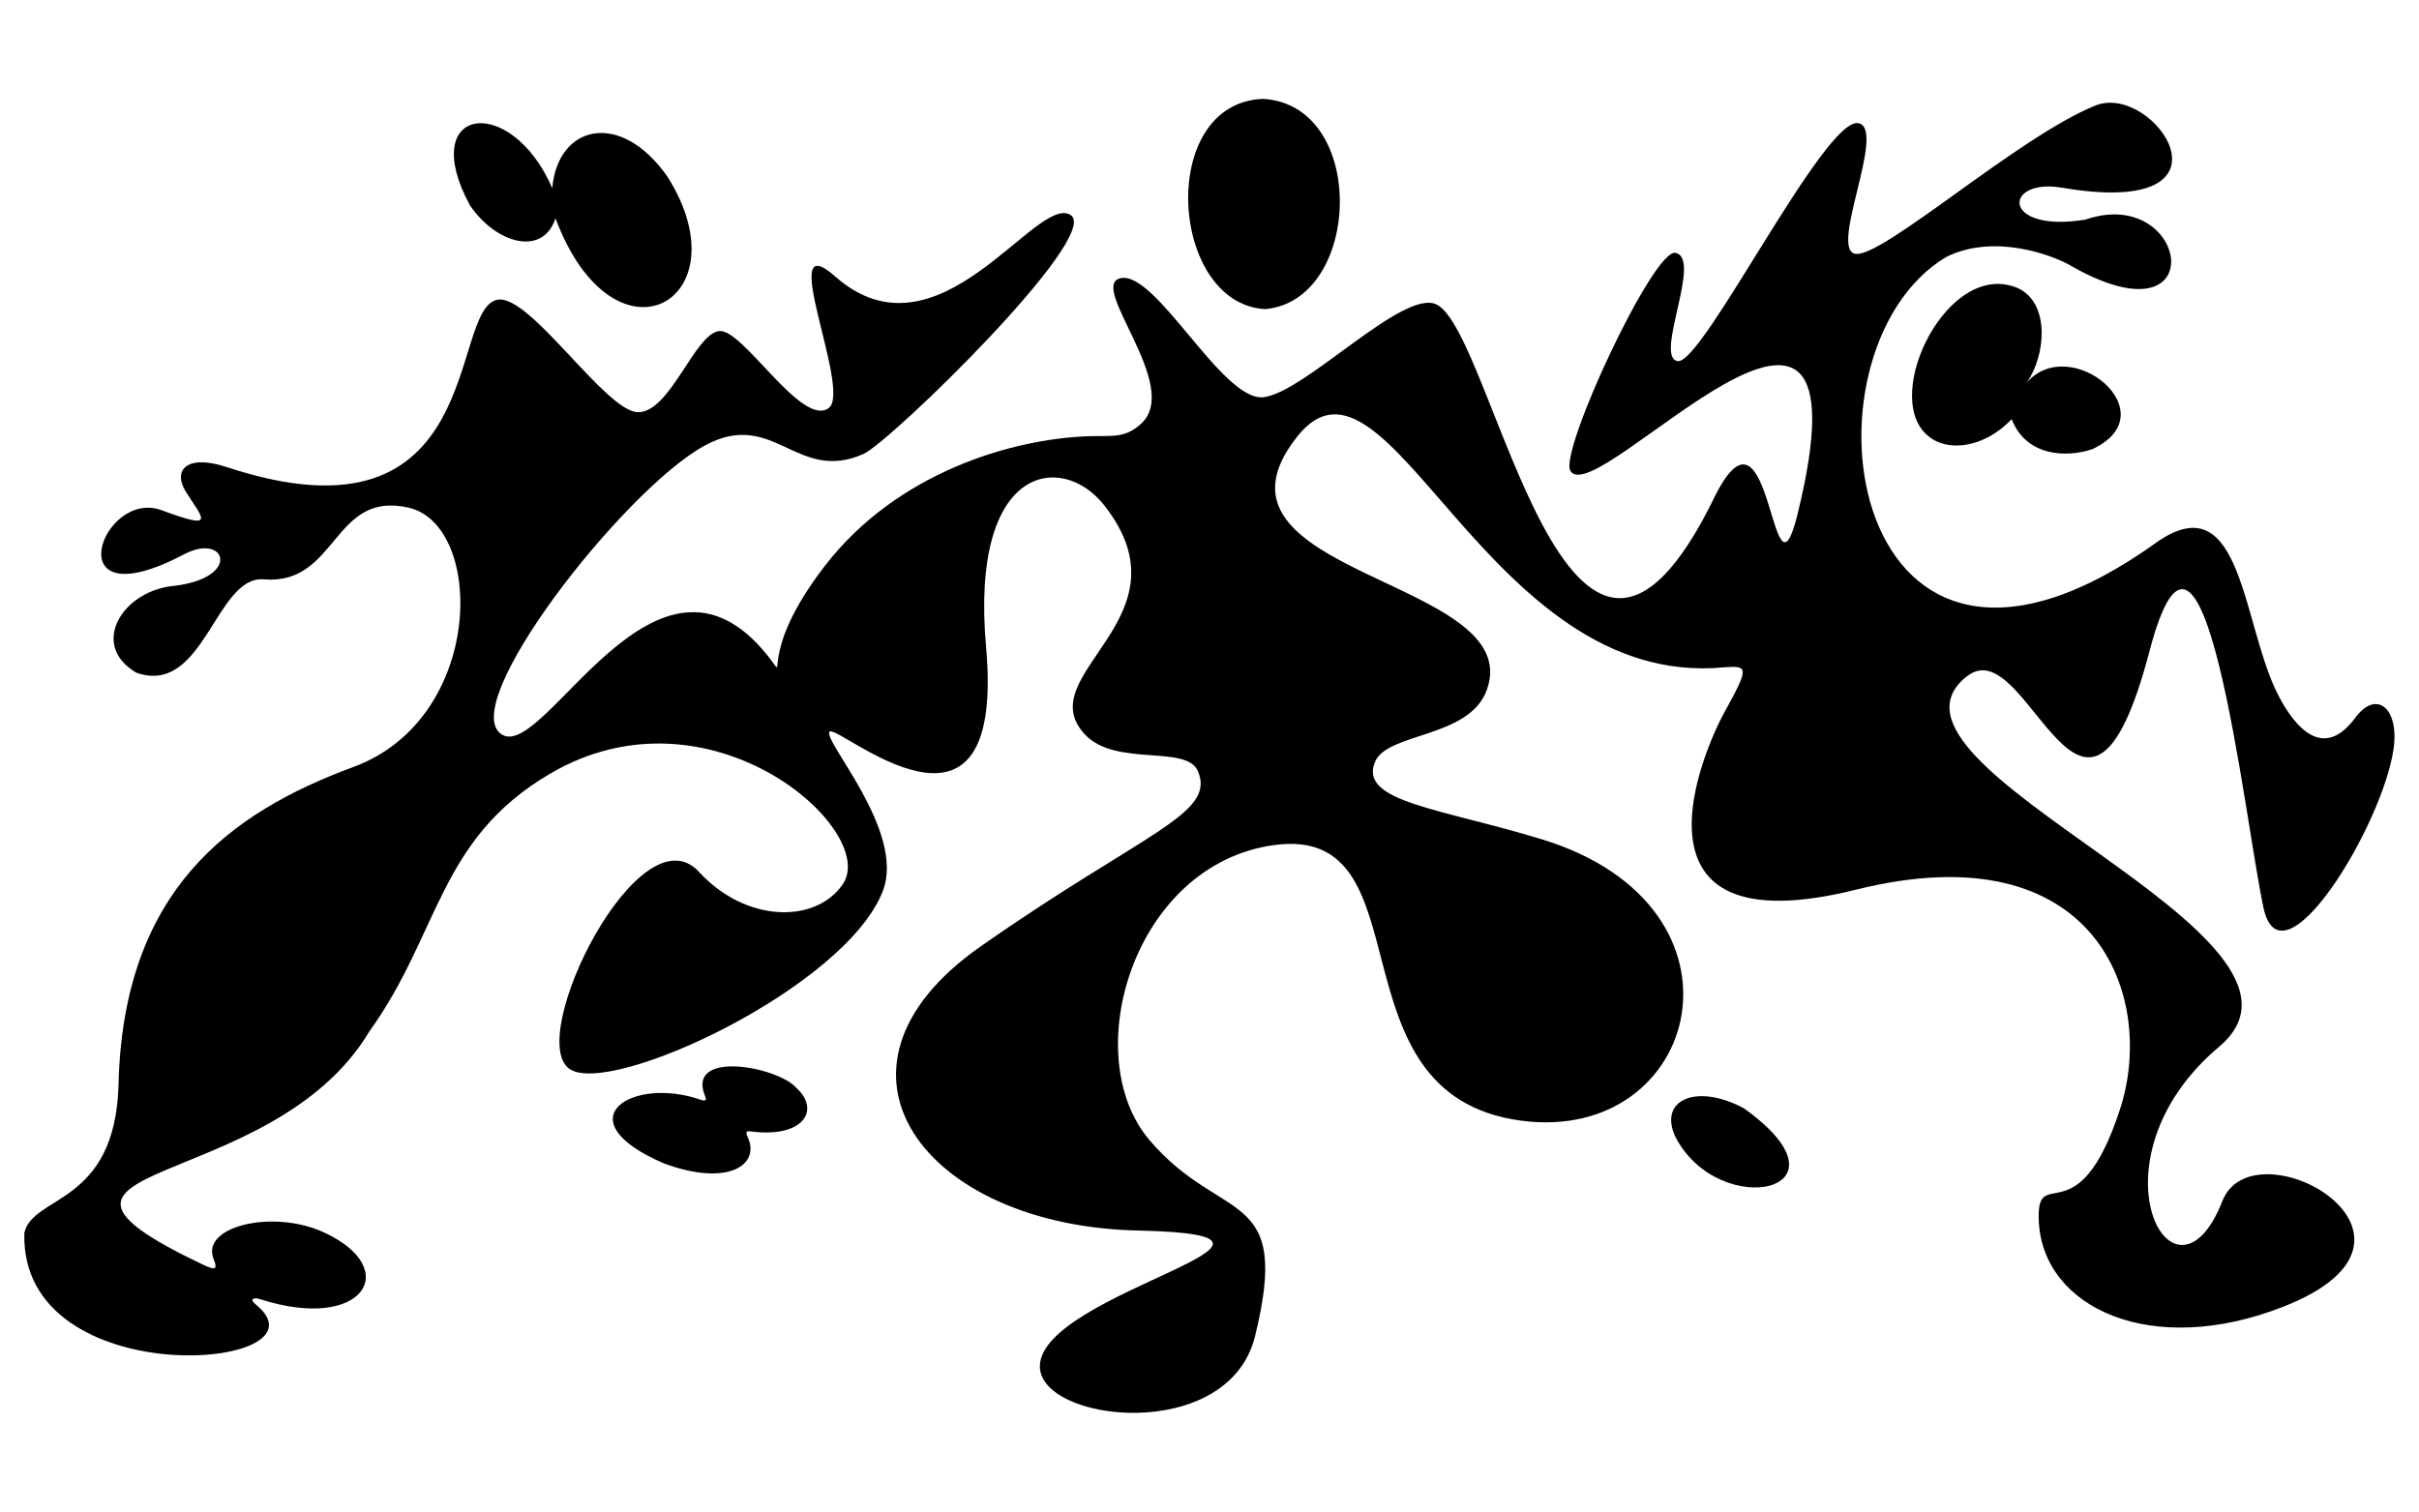
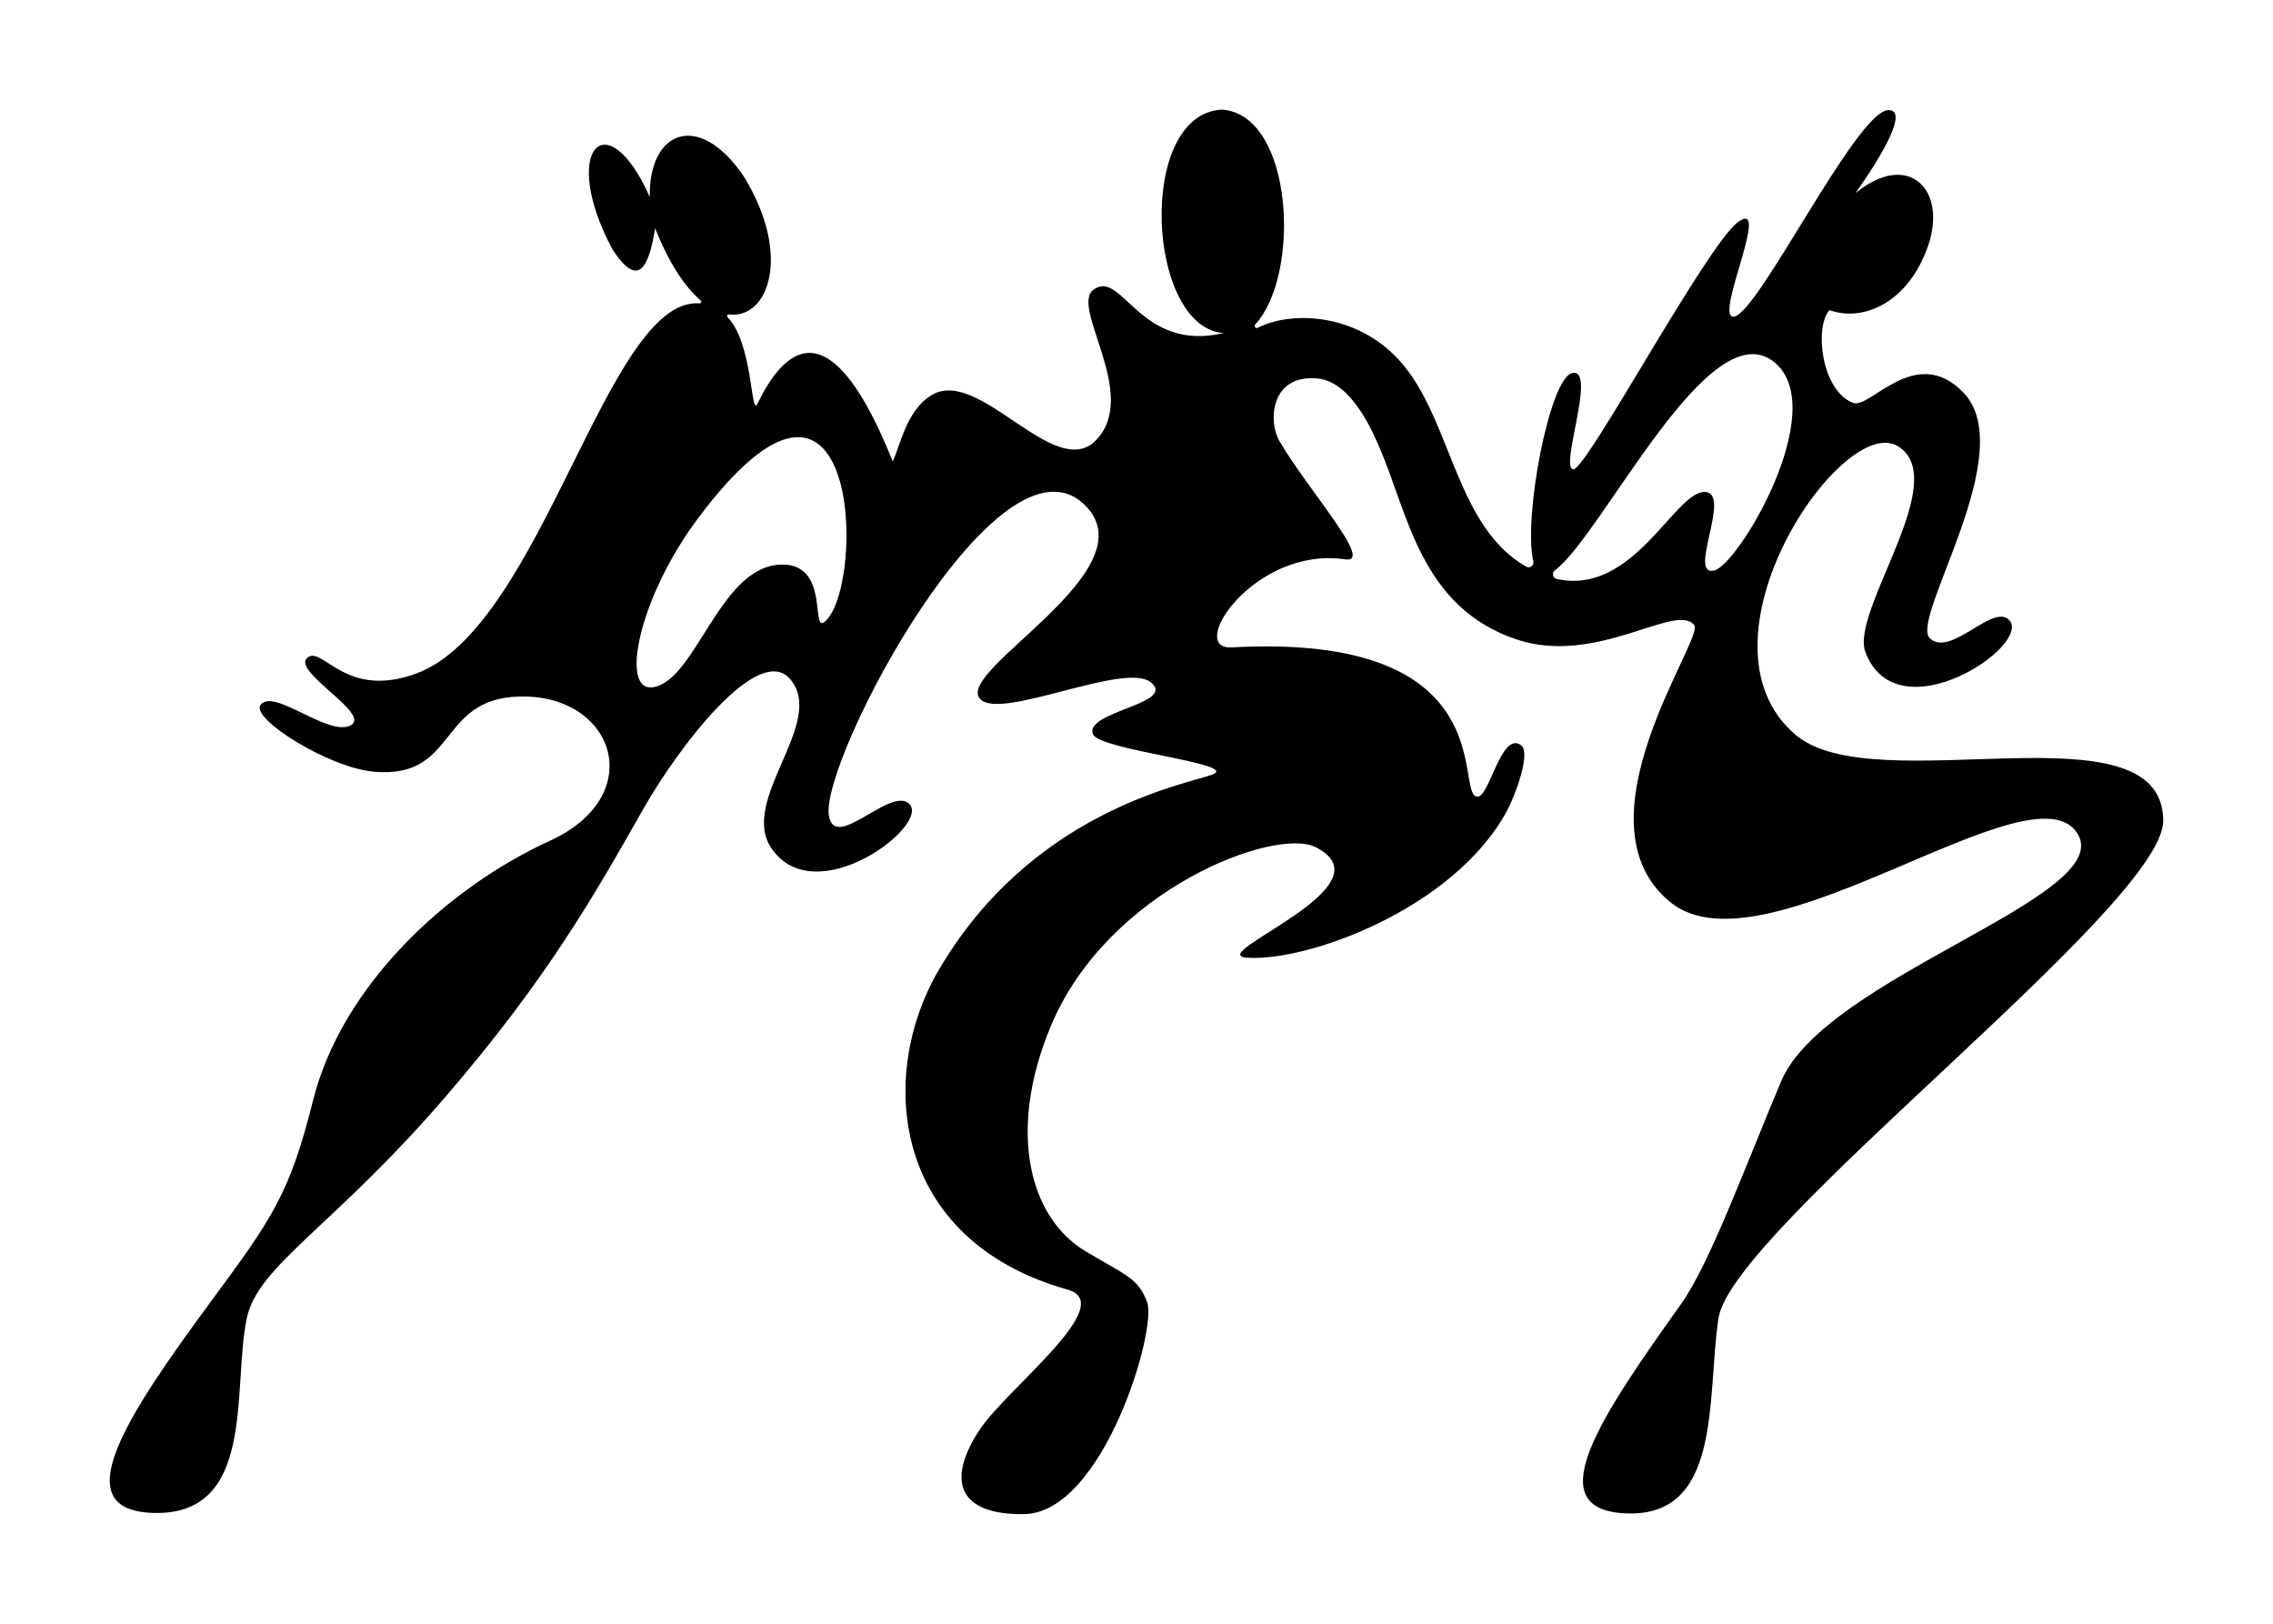
- <svg xmlns="http://www.w3.org/2000/svg" viewBox="0 0 1600 1000">
-   <path d="M836.8,204.5c64.1-5.6,68.1-135.1-1.4-139.1-70.4,2.7-61.9,135.7,1.4,139.1Z" />
-   <path d="M1335.3,190.9c-46.2-20.8-91.1,70.2-60.7,96.9,13.4,12.1,38.2,8.3,56-10.5,9.5,24.7,36.2,25.7,53.5,19.8,50.5-23.8-14.7-77.4-43.6-43.9,12.6-17.9,15.6-51.9-5.2-62.3h0Z" />
-   <path d="M526.7,719.7c-12.3-14.1-73.2-25.4-60.3,5.6,1.1,2.4.4,3.2-2.3,2.5-45.8-16.4-92.4,13-24.7,42,42.9,15.7,63.7.4,55.1-17.6-2.2-4.7.6-3.8,2.6-3.6,34.5,4.3,45.8-14.3,29.5-29h0Z" />
-   <path d="M1153.4,733.2c-31.9-17-57-5.2-45,19.4,29.1,55.4,122.2,35.7,45-19.4Z" />
-   <path d="M367.4,144.4c39,104,125.6,54.2,74.1-27.5-31.3-44.7-72.7-34-76.2,7.6-27.6-63.4-89.9-54.2-54.5,11.3,17.5,25.8,48.5,33.9,56.6,8.6h0Z" />
-   <path d="M1301,447.5c40.3-32.6,77.6,147.9,120.8-16.9,35.9-137,62.5,110,75.3,169.8,11.9,55.6,78.9-54.2,86.1-105.1,3.8-26.6-11.3-39.4-25.3-20.5-21.4,29-40.1,5.7-50.4-13.7-24.5-46.1-23.8-141.1-79.9-103.1-207,149.6-244.3-125.3-140.5-187.9,32.5-16.2,71-.7,81.2,4.9,96.8,56.2,80.2-53.5,11-29.7-55.9,9.1-54.6-27.8-15.3-21.1,123.1,20.9,61-70.1,22-54.4-51.2,20.6-141.5,101.5-159,98.1-17.1-3.4,20.9-82.4,2.3-86.4-22.2-4.8-102.9,159.4-119.5,157.4-16.2-2,16.6-68.4-1.7-71.6-14.6-2.6-77,131.5-69.4,144.2,16.8,28.3,204.2-190.6,150.2,28.9-17.3,69.4-16.8-85.9-54-13.3-98,203.4-146.4-108.4-185-125.8-22.2-10-87,58.6-114.3,61.5-27.3,2.8-71.2-84.5-94.7-78.7-21.2,5.3,40.9,71.2,14,96.1-10.8,10-19.1,7.9-34.8,8.4-50.9,1.7-126.8,24.1-174.3,85.5s-22.2,79.5-38.1,59.6c-73.7-92.1-146.7,68.3-175.3,52.5-32.3-17.8,79.6-161.7,133.5-191.3,45.8-25.1,60.9,25.2,105.3,5.4,17.5-7.8,157.9-144.3,137-158-22.5-14.8-87.5,101.1-155.9,40.5-39.8-35.3,11.3,75.5-4.1,87.1-17.7,13.3-56.7-52.3-72.3-50.9-16.4,1.5-32.4,53.7-53.8,53.7s-71.7-78.6-93.1-74.4c-32.7,6.3-6.2,167.8-179.1,110.7-26.6-8.8-35.8,2.2-27,16.3,11,17.6,21,26-15.9,12.3-39.8-14.9-71.4,74.5,14.8,29.1,27.5-14.5,38.1,15.2-5.8,20.8-35.1,2.8-57.3,39.3-25.7,57.6,44.7,15.5,52.3-64.4,84.1-61.8,49,4.1,45.4-59.2,96-47.4,50.4,11.8,50.2,139.5-36.6,171.5-82.1,30.3-152.2,81.9-155.4,209.9-2,80.2-56.8,73.1-62.3,98.4-3.1,107.9,205.7,90.7,153.4,47.6-5.1-4.1-1.5-5.1,2.5-3.8,68.2,22,94.8-20,42.2-44.2-34-15.6-81.7-3.8-72.9,17.7,2.7,6.6,1.5,7.8-7,3.7-147.8-70.3,44.7-45,110-154.3,46.7-64.9,45.6-127.2,119.5-170.5,105.8-62.2,217.8,37.4,193.7,73-17.6,26-63.7,26.1-95.2-8.1-39.2-42.5-115.2,109.9-85.6,130.4,26.9,18.7,182.9-53.9,207.3-117.9,15.1-39.7-40.9-100.4-35.2-105.3,5.8-4.8,116.8,94.1,103.4-56.2-10.7-121,50.3-128.8,78-93.7,59.3,75-49.9,111.7-12.7,151.7,20.4,21.9,67.1,6.6,74.8,24.3,12.3,28.6-35.6,40.3-143.9,116.2-115.8,81.2-36.6,184.8,104.3,187.8,140.9,3.1-63.6,40.4-64.9,89.4-1,37.6,124.6,52.1,142.3-19.4,24.5-99.6-21.8-73.6-69.7-129.7-47.9-56.1-10.7-182.6,82.3-195.3,103.1-14.1,34.5,165,163.3,182.3,118.7,15.9,160.2-141.5,13.6-186.2-66.7-20.4-121.3-24.7-110.1-51.2,8.3-19.6,62.3-15.5,73.9-47.5,27-74.1-198.8-75.6-125.2-167.9,59.9-75.2,125.2,167.9,282,152.9,15.9-1.1,17.2-.6.5,29.5-13.3,24-72.5,157.3,86.9,117.6s198.9,71.2,174.6,145.4c-28,85.7-55.4,34.5-53.7,73.7,2.5,57.5,74.4,91.2,162,56.7,116.9-46-19.9-122.4-40.6-69.7-32,81.4-91.4-27-2.1-102.2,87.5-73.7-242-184.5-167.2-244.8l.4-.2Z" />
+ <svg xmlns="http://www.w3.org/2000/svg" viewBox="0 0 1400 1000">
+   <path d="M1105.874,452.503c-67.33-57.481,28.795-198.679,63.073-177.702,33.842,20.71-29.714,101.605-19.948,126.965,19.688,51.128,102.442-4.149,88.646-19.737-9.78-11.05-36.054,23.093-48.96,11.128s56.475-115.236,20.232-151.819c-29.404-29.678-57.054,10.849-67.577,6.771-19.738-7.65-23.857-47.168-14.483-57.094,21.008,7.478,48.615-4.752,60.69-39.6,12.074-34.847-12.342-59.013-44.682-32.478,16.788-23.697,32.594-51.148,20.342-51.148-19.765,0-81.387,127.97-95.737,127.263-11.222-.553,23.719-73.341,3.076-58.333-19.303,14.033-93.352,152.668-101.461,152.33-8.845-.369,14.747-62.581-.666-59.342-13.992,2.94-30.332,89.133-24.011,115.948.607,2.575-2.11,4.641-4.405,3.324-42.102-24.169-45.58-85.508-73.976-122.115-26.449-34.098-69.883-36.031-91.338-24.996-1.308.673-2.562-.977-1.564-2.058,28.362-30.699,23.556-129.151-20.447-132.311-52.926,2.532-46.536,134.43,1.053,137.618h0c-52.122,12.173-62.601-39.92-80.291-26.652-14.468,10.851,28.746,64.793,1.588,92.675-25.232,25.904-71.834-45.348-101.094-27.882-15.63,9.329-19.303,30.815-24.07,40.907-18.158-45.039-49.818-104.166-83.393-35.432-4.08,8.353-2.686-37.424-18.326-53.356-.663-.676-.125-1.826.815-1.714,24.431,2.925,38.871-36.564,9.258-84.843-27.889-41.34-58.839-28.152-57.995,12.517-26.631-59.765-55.765-28.967-22.952,32.314,15.661,23.899,22.178,12.023,26.26-13.113,8.676,21.984,18.525,36.341,28.074,44.556.735.633.222,1.804-.745,1.73-56.836-4.379-96.772,198.962-174.132,227.843-44.089,16.46-58.055-17.392-67.431-9.593-10.058,8.367,40.516,34.97,26.412,41.8-13.876,6.72-47.366-23.501-55.269-12.714-6.139,8.378,42.212,38.853,70.183,41.14,53.047,4.439,37.707-48.067,93.929-46.315,54.987,1.714,73.716,61.627,14.042,88.874-63.361,28.931-128.115,89.188-145.805,159.948-14.52,58.08-25.458,72.972-63.05,123.987-52.511,71.262-89.362,127.789-36.186,129.925,64.566,2.594,49.331-76.23,58.448-119.885,6.793-32.527,53.228-56.08,122.285-136.238,63.481-73.686,92.672-125.859,122.05-177.57,21.604-38.028,70.73-102.404,90.252-79.877,23,26.541-31.895,74.613-11.353,104.409,27.029,39.204,97.207-13.807,85.05-27.18-11.056-12.162-46.42,30.141-49.778,6.634-4.975-34.827,105.091-242.609,157.667-190.969,41.068,40.337-81.321,102.317-64.346,119.588,12.869,13.094,88.71-23.222,104.889-10.485,16.679,13.129-41.231,18.083-35.516,32.061,4.06,9.929,92.073,18.181,73.309,24.904-17.286,6.194-111.861,22.888-168.942,121.387-36.51,63.001-29.647,164.809,80.091,195.76,31.342,8.84-37.077,60.627-53.997,85.88-20.303,30.303-14.928,52.913,27.102,52.35,48.633-.651,82.195-113.965,75.768-130.622-5.763-14.934-12.392-15.982-38.046-31.347-34.758-20.817-48.215-74.47-21.091-138.971,35.31-83.969,138.074-122.375,162.893-109.833,47.714,24.112-69.171,66.032-42.341,68.07,36.584,2.779,126.78-29.584,159.908-89.788,5.417-9.844,15.339-36.596,8.958-41.106-12.207-8.628-19.275,31.641-26.685,31.745-15.04.211,18.639-101.302-151.608-91.924-27.968,1.541,14.066-62.522,70.071-54.23,18.226,2.699-22.997-42.627-40.613-72.952-7.055-12.145-5.361-41.181,23.557-38.427,21.447,2.043,34.6,34.466,38.127,42.562,17.689,40.595,25.21,98.396,84.622,118.199,49.293,16.431,98.205-23.219,109.261-8.845,6.359,8.267-75.287,120.825-14.919,170.464,57.979,47.676,224.207-87.181,251.145-41.8,23.054,38.838-155.671,87.864-182.751,152.303-22.981,54.685-44.107,112.558-61.655,137.186-48.146,67.567-87.118,124.492-36.941,128.664,63.022,5.24,52.556-71.048,60.036-120.003,8.404-55.002,274.005-253.926,273.935-306.338-.099-73.643-177.668-11.291-226.518-52.995ZM508.692,382.291c-10.367,10.213,3.815-36.721-28.903-34.514-36.873,2.488-51.234,71.201-77.505,75.459-20.637,3.345-9.155-54.762,27.544-103.902,99.483-133.207,103.568,38.62,78.864,62.956ZM1055.974,351.288c-17.048,4.417,10.904-47.475-5.681-48.304-18.668-.933-43.863,64.089-91.426,53.588-2.505-.553-3.231-3.805-1.167-5.328,29.266-21.596,95.825-162.608,135.863-127.582,33.481,29.29-22.519,123.721-37.589,127.626Z" />
</svg>
